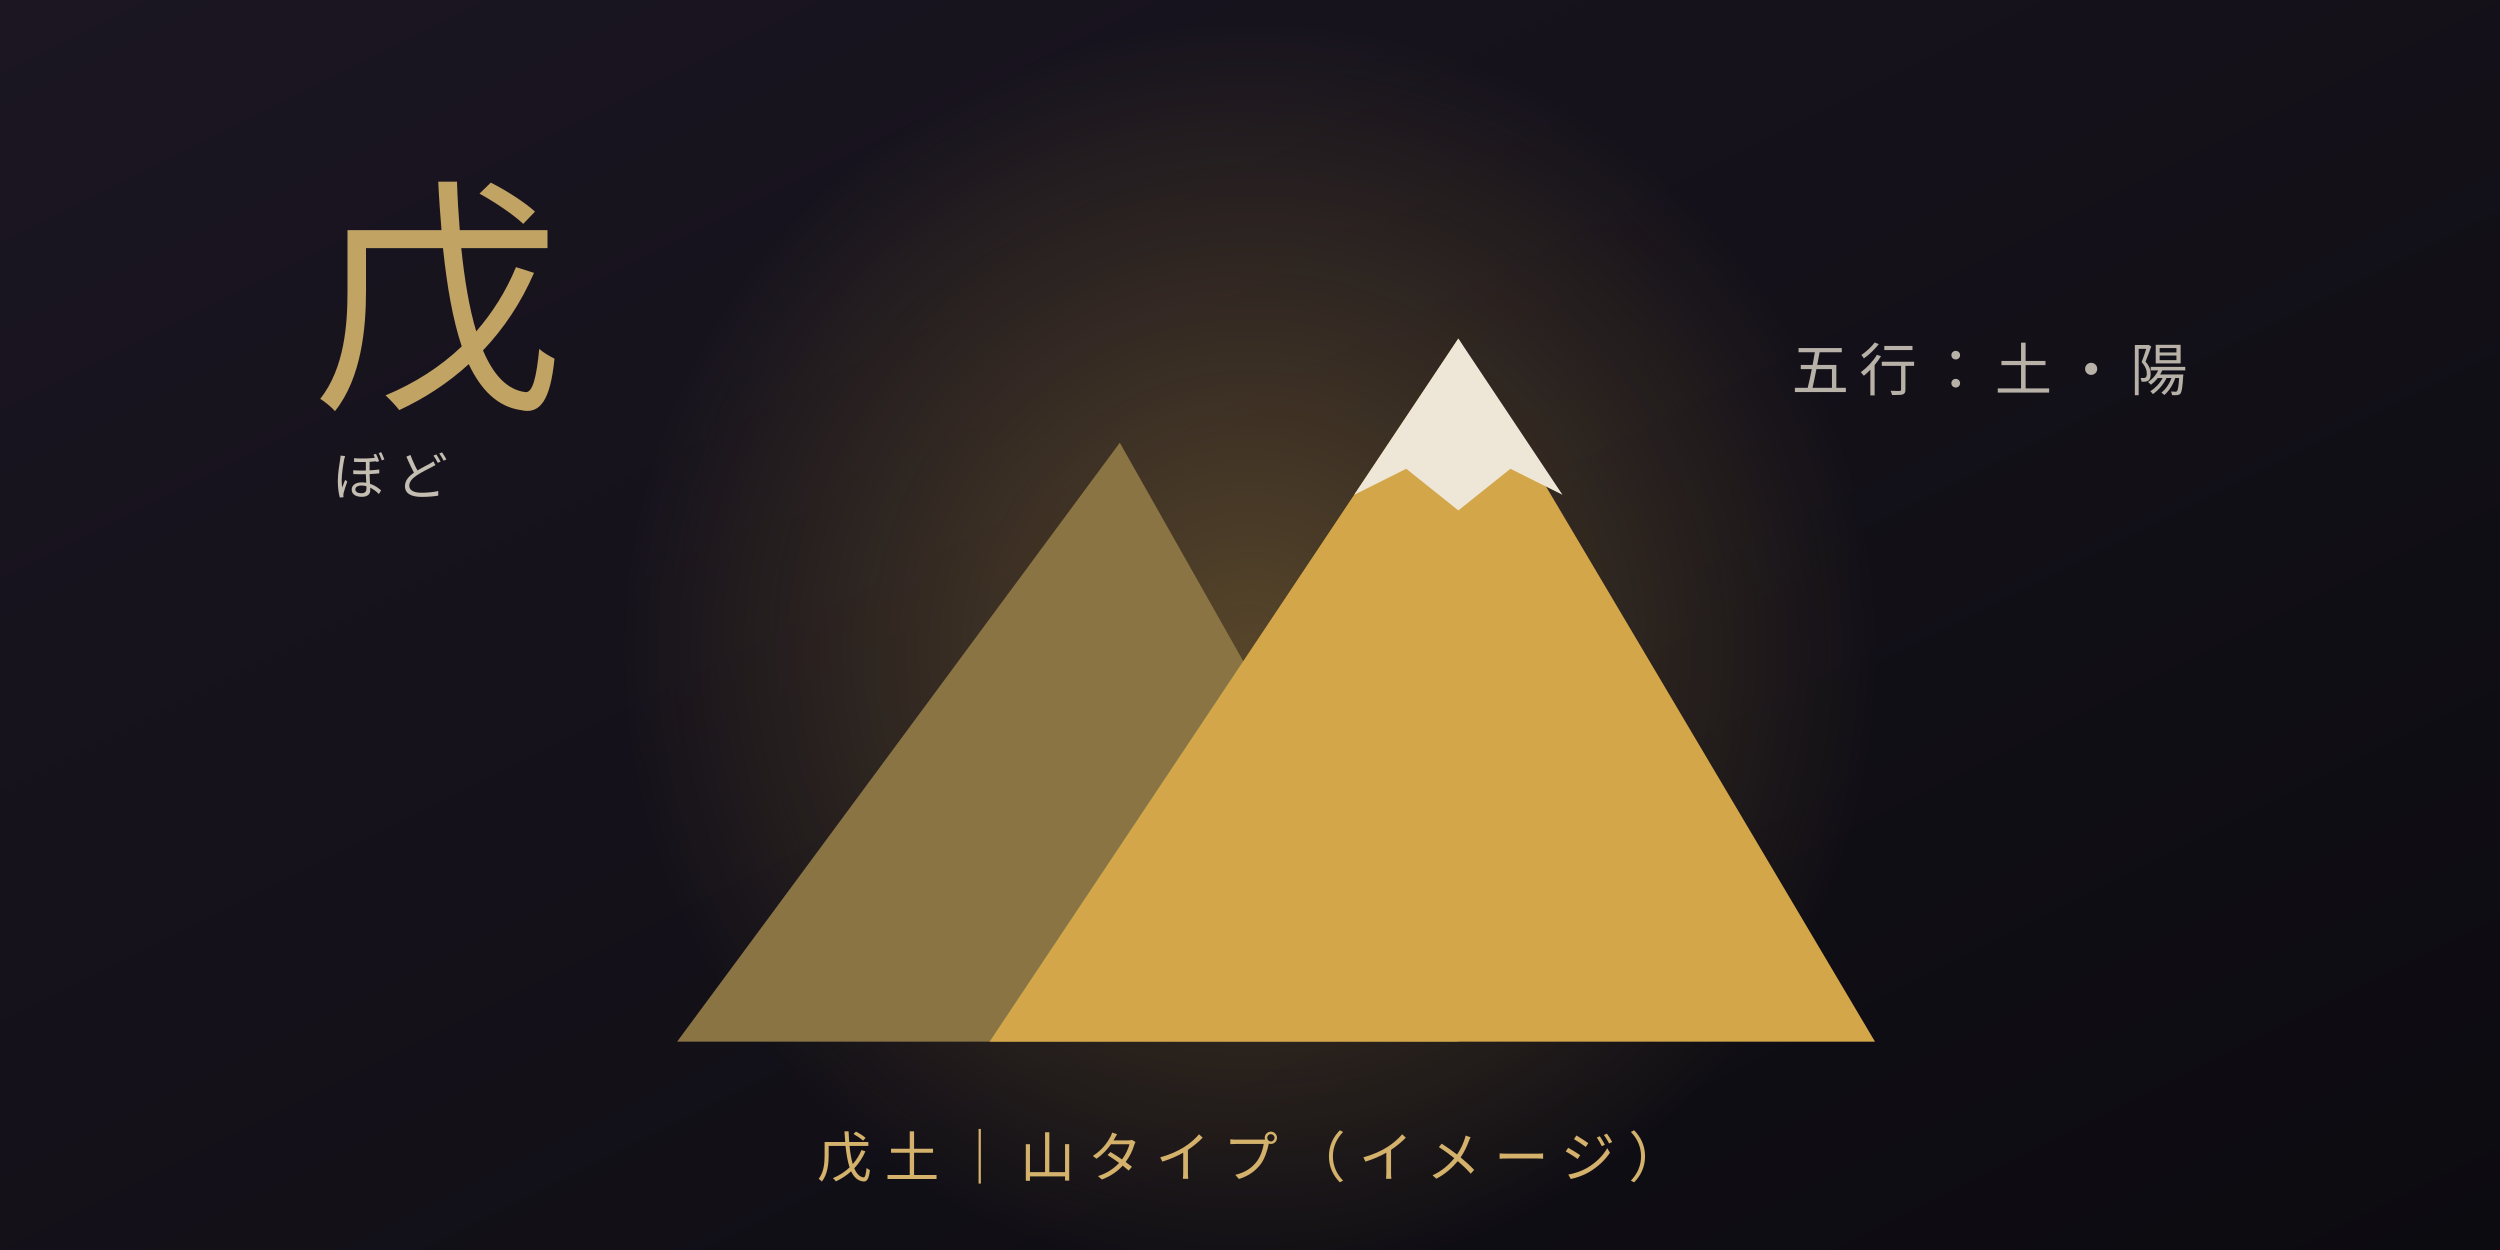
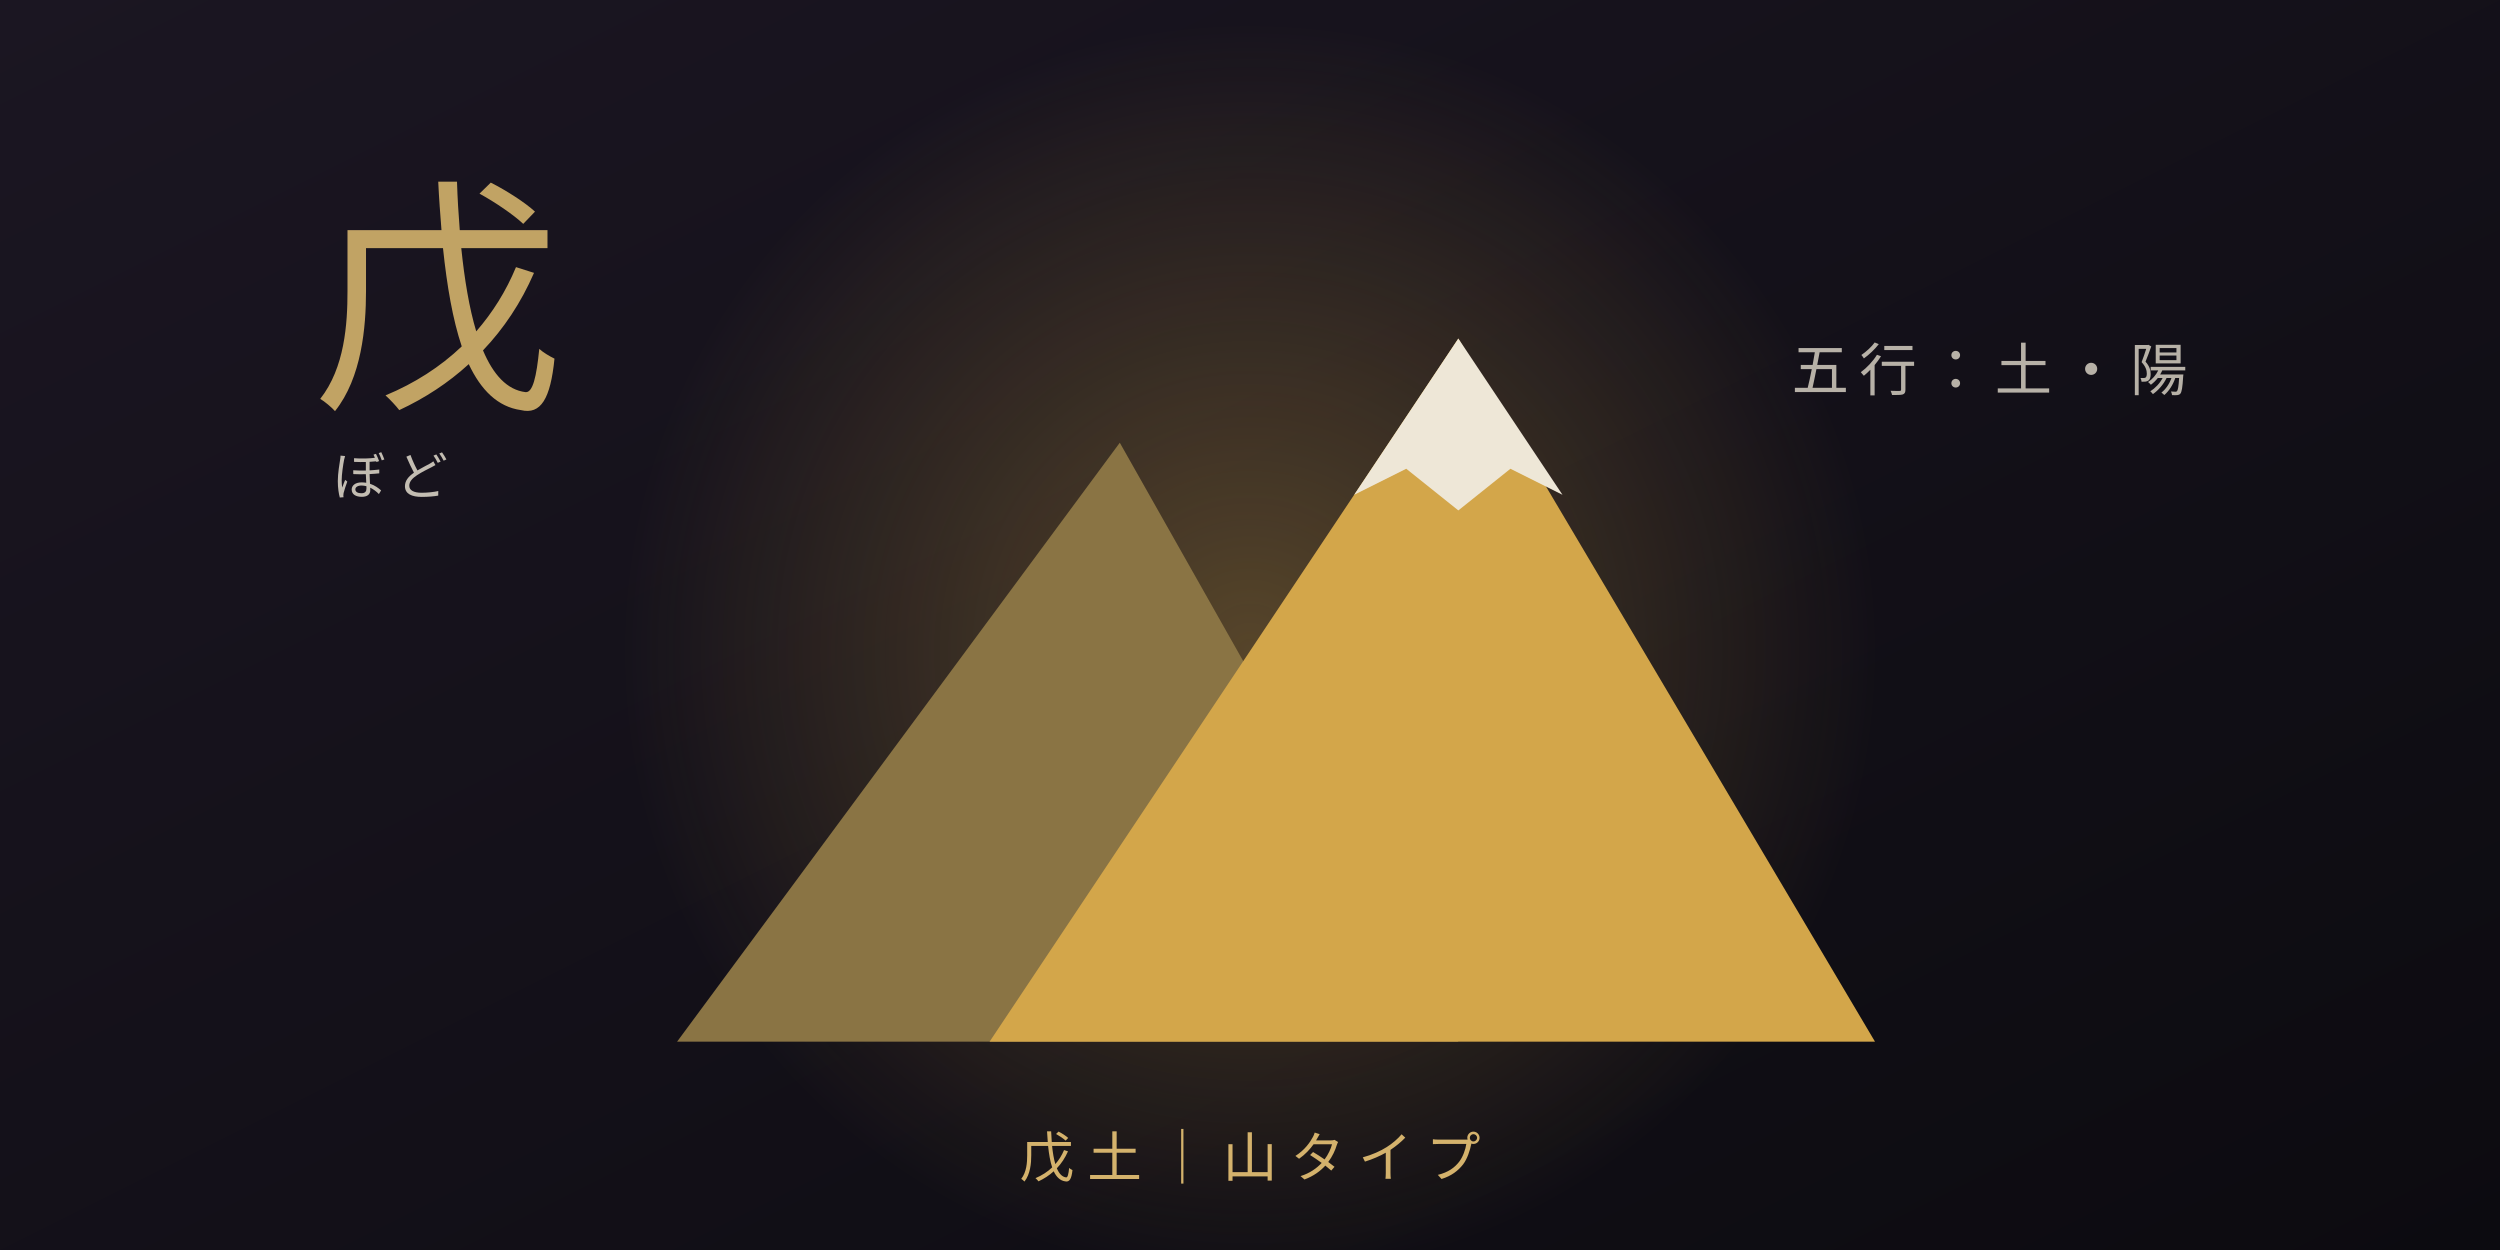
<svg xmlns="http://www.w3.org/2000/svg" viewBox="0 0 960 480" role="img" aria-label="戊土（山タイプ）のイメージイラスト">
  <defs>
    <linearGradient id="bg" x1="0" y1="0" x2="1" y2="1">
      <stop offset="0" stop-color="#1b1622" />
      <stop offset="1" stop-color="#0c0b10" />
    </linearGradient>
    <radialGradient id="g" cx=".5" cy=".5" r=".5">
      <stop offset="0" stop-color="#D3A64A" stop-opacity=".35" />
      <stop offset="1" stop-color="#D3A64A" stop-opacity="0" />
    </radialGradient>
  </defs>
  <rect width="960" height="480" fill="url(#bg)" />
  <circle cx="480" cy="250" r="240" fill="url(#g)" />
  <g>
    <path d="M260 400 L430 170 L560 400Z" fill="#8a7444" />
    <path d="M380 400 L560 130 L720 400Z" fill="#D3A64A" />
    <path d="M520 190 L560 130 L600 190 L580 180 L560 196 L540 180Z" fill="#EEE7D7" />
  </g>
  <text x="120" y="150" font-family="serif" font-size="96" fill="#D4B26C" opacity=".9">戊</text>
  <text x="128" y="190" font-family="serif" font-size="20" fill="#EEE7D7" opacity=".8" letter-spacing="4">ぼど</text>
  <text x="840" y="150" text-anchor="end" font-family="serif" font-size="22" fill="#EEE7D7" opacity=".75" letter-spacing="4">五行：土・陽</text>
-   <text x="480" y="452" text-anchor="middle" font-family="serif" font-size="21" fill="#D4B26C" letter-spacing="5">戊土｜山タイプ（イメージ）</text>
+   <text x="480" y="452" text-anchor="middle" font-family="serif" font-size="21" fill="#D4B26C" letter-spacing="5">戊土｜山タイプ</text>
</svg>
